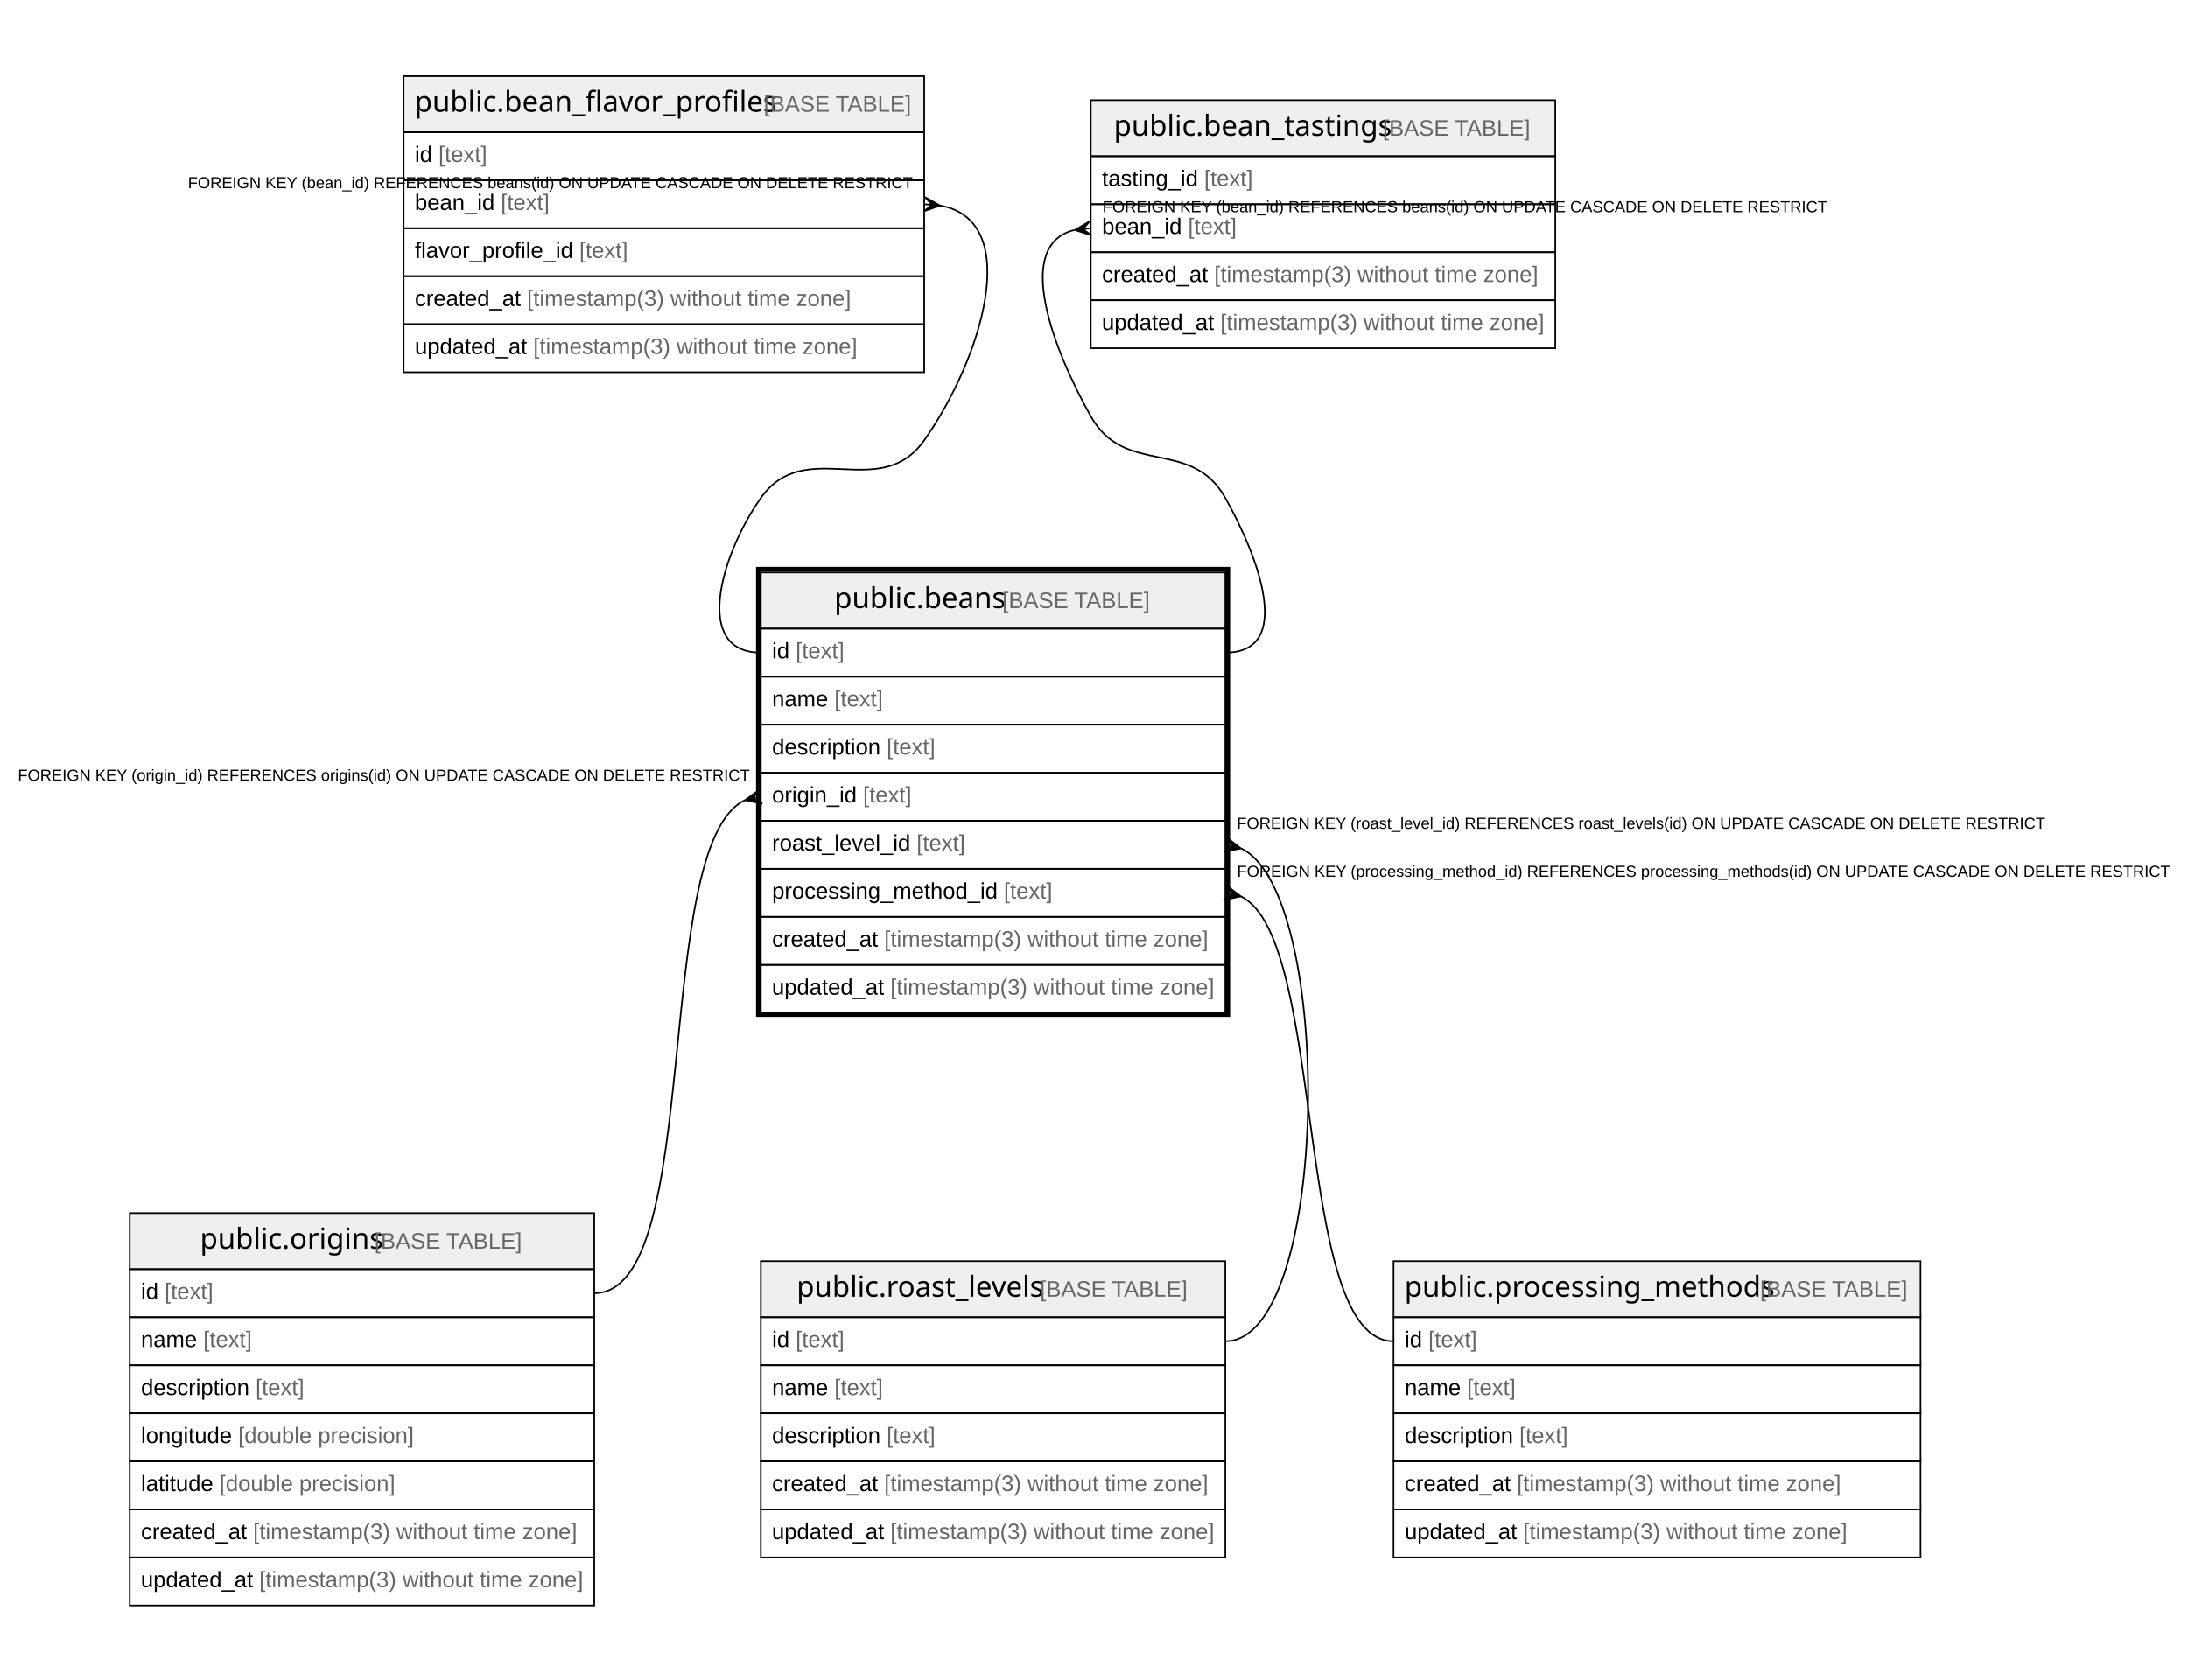
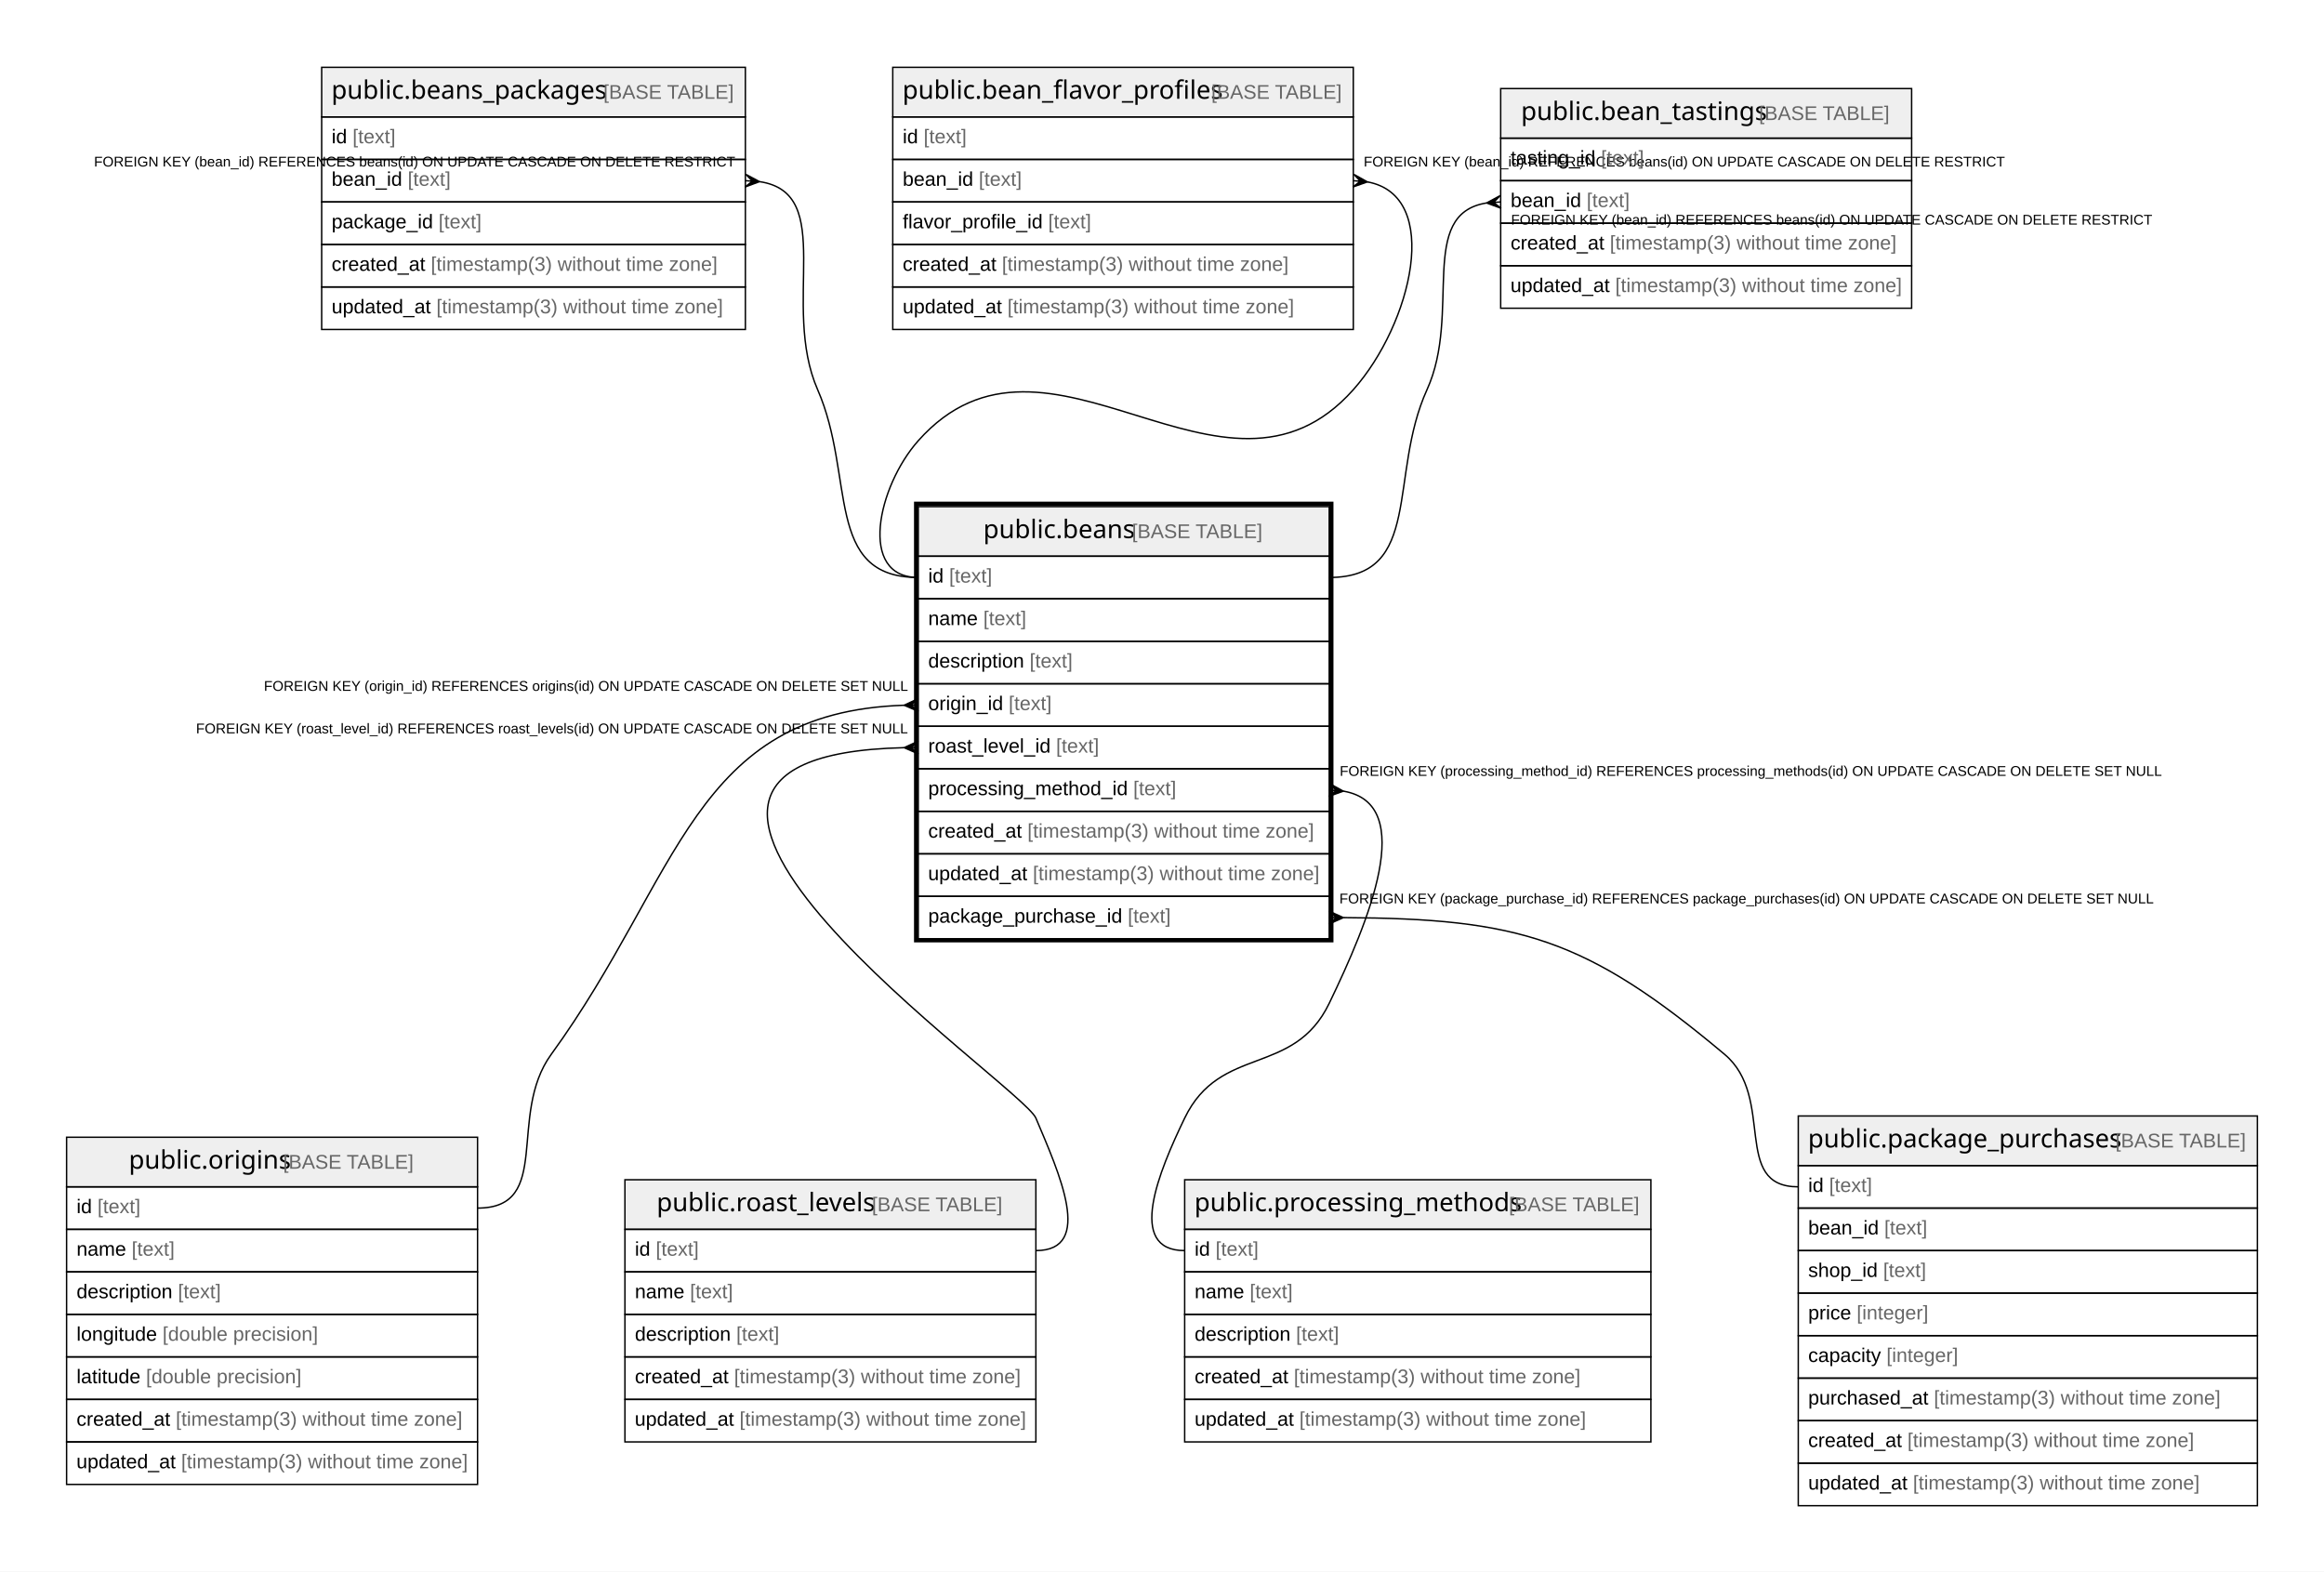
- <svg xmlns="http://www.w3.org/2000/svg" width="1366pt" height="1049pt" viewBox="0.00 0.00 1366.00 1049.00">
-   <g id="graph0" class="graph" transform="scale(1 1) rotate(0) translate(4 1045)">
-     <polygon fill="#ffffff" stroke="transparent" points="-4,4 -4,-1045 1362,-1045 1362,4 -4,4" />
+ <svg xmlns="http://www.w3.org/2000/svg" width="1640pt" height="1109pt" viewBox="0.00 0.00 1640.00 1109.00">
+   <g id="graph0" class="graph" transform="scale(1 1) rotate(0) translate(4 1105)">
+     <polygon fill="#ffffff" stroke="transparent" points="-4,4 -4,-1105 1636,-1105 1636,4 -4,4" />
    <g id="node1" class="node">
-       <polygon fill="#efefef" stroke="transparent" points="471,-652.5 471,-687.5 761,-687.5 761,-652.5 471,-652.5" />
-       <polygon fill="none" stroke="#000000" points="471,-652.5 471,-687.5 761,-687.5 761,-652.5 471,-652.5" />
-       <text text-anchor="start" x="516.856" y="-665.3" font-family="Arial Bold" font-size="18.00" fill="#000000">public.beans</text>
-       <text text-anchor="start" x="617.89" y="-665.3" font-family="Arial" font-size="14.00" fill="#000000"> </text>
-       <text text-anchor="start" x="621.781" y="-665.3" font-family="Arial" font-size="14.00" fill="#666666">[BASE TABLE]</text>
-       <polygon fill="none" stroke="#000000" points="471,-622.5 471,-652.5 761,-652.5 761,-622.5 471,-622.5" />
-       <text text-anchor="start" x="478" y="-633.9" font-family="Arial" font-size="14.00" fill="#000000">id </text>
-       <text text-anchor="start" x="492.78" y="-633.9" font-family="Arial" font-size="14.00" fill="#666666">[text]</text>
-       <polygon fill="none" stroke="#000000" points="471,-592.5 471,-622.5 761,-622.5 761,-592.5 471,-592.5" />
-       <text text-anchor="start" x="478" y="-603.9" font-family="Arial" font-size="14.00" fill="#000000">name </text>
-       <text text-anchor="start" x="516.899" y="-603.9" font-family="Arial" font-size="14.00" fill="#666666">[text]</text>
-       <polygon fill="none" stroke="#000000" points="471,-562.5 471,-592.5 761,-592.5 761,-562.5 471,-562.5" />
-       <text text-anchor="start" x="478" y="-573.9" font-family="Arial" font-size="14.00" fill="#000000">description </text>
-       <text text-anchor="start" x="549.568" y="-573.9" font-family="Arial" font-size="14.00" fill="#666666">[text]</text>
-       <polygon fill="none" stroke="#000000" points="471,-532.5 471,-562.5 761,-562.5 761,-532.5 471,-532.5" />
-       <text text-anchor="start" x="478" y="-543.9" font-family="Arial" font-size="14.00" fill="#000000">origin_id </text>
-       <text text-anchor="start" x="534.784" y="-543.9" font-family="Arial" font-size="14.00" fill="#666666">[text]</text>
-       <polygon fill="none" stroke="#000000" points="471,-502.5 471,-532.5 761,-532.5 761,-502.5 471,-502.5" />
-       <text text-anchor="start" x="478" y="-513.9" font-family="Arial" font-size="14.00" fill="#000000">roast_level_id </text>
-       <text text-anchor="start" x="568.24" y="-513.9" font-family="Arial" font-size="14.00" fill="#666666">[text]</text>
-       <polygon fill="none" stroke="#000000" points="471,-472.5 471,-502.5 761,-502.5 761,-472.5 471,-472.5" />
-       <text text-anchor="start" x="478" y="-483.9" font-family="Arial" font-size="14.00" fill="#000000">processing_method_id </text>
-       <text text-anchor="start" x="622.707" y="-483.9" font-family="Arial" font-size="14.00" fill="#666666">[text]</text>
-       <polygon fill="none" stroke="#000000" points="471,-442.5 471,-472.5 761,-472.5 761,-442.5 471,-442.5" />
-       <text text-anchor="start" x="478" y="-453.9" font-family="Arial" font-size="14.00" fill="#000000">created_at </text>
-       <text text-anchor="start" x="548.028" y="-453.9" font-family="Arial" font-size="14.00" fill="#666666">[timestamp(3) without time zone]</text>
-       <polygon fill="none" stroke="#000000" points="471,-412.5 471,-442.5 761,-442.5 761,-412.5 471,-412.5" />
-       <text text-anchor="start" x="477.912" y="-423.9" font-family="Arial" font-size="14.00" fill="#000000">updated_at </text>
-       <text text-anchor="start" x="551.844" y="-423.9" font-family="Arial" font-size="14.00" fill="#666666">[timestamp(3) without time zone]</text>
-       <polygon fill="none" stroke="#000000" stroke-width="3" points="469.5,-411.5 469.5,-689.5 762.5,-689.5 762.5,-411.5 469.5,-411.5" />
+       <polygon fill="#efefef" stroke="transparent" points="644,-712.5 644,-747.5 934,-747.5 934,-712.5 644,-712.5" />
+       <polygon fill="none" stroke="#000000" points="644,-712.5 644,-747.5 934,-747.5 934,-712.5 644,-712.5" />
+       <text text-anchor="start" x="689.856" y="-725.3" font-family="Arial Bold" font-size="18.00" fill="#000000">public.beans</text>
+       <text text-anchor="start" x="790.89" y="-725.3" font-family="Arial" font-size="14.00" fill="#000000"> </text>
+       <text text-anchor="start" x="794.781" y="-725.3" font-family="Arial" font-size="14.00" fill="#666666">[BASE TABLE]</text>
+       <polygon fill="none" stroke="#000000" points="644,-682.5 644,-712.5 934,-712.5 934,-682.5 644,-682.5" />
+       <text text-anchor="start" x="651" y="-693.9" font-family="Arial" font-size="14.00" fill="#000000">id </text>
+       <text text-anchor="start" x="665.78" y="-693.9" font-family="Arial" font-size="14.00" fill="#666666">[text]</text>
+       <polygon fill="none" stroke="#000000" points="644,-652.5 644,-682.5 934,-682.5 934,-652.5 644,-652.5" />
+       <text text-anchor="start" x="651" y="-663.9" font-family="Arial" font-size="14.00" fill="#000000">name </text>
+       <text text-anchor="start" x="689.899" y="-663.9" font-family="Arial" font-size="14.00" fill="#666666">[text]</text>
+       <polygon fill="none" stroke="#000000" points="644,-622.5 644,-652.5 934,-652.5 934,-622.5 644,-622.5" />
+       <text text-anchor="start" x="651" y="-633.9" font-family="Arial" font-size="14.00" fill="#000000">description </text>
+       <text text-anchor="start" x="722.568" y="-633.9" font-family="Arial" font-size="14.00" fill="#666666">[text]</text>
+       <polygon fill="none" stroke="#000000" points="644,-592.5 644,-622.5 934,-622.5 934,-592.5 644,-592.5" />
+       <text text-anchor="start" x="651" y="-603.9" font-family="Arial" font-size="14.00" fill="#000000">origin_id </text>
+       <text text-anchor="start" x="707.784" y="-603.9" font-family="Arial" font-size="14.00" fill="#666666">[text]</text>
+       <polygon fill="none" stroke="#000000" points="644,-562.5 644,-592.5 934,-592.5 934,-562.5 644,-562.5" />
+       <text text-anchor="start" x="651" y="-573.9" font-family="Arial" font-size="14.00" fill="#000000">roast_level_id </text>
+       <text text-anchor="start" x="741.24" y="-573.9" font-family="Arial" font-size="14.00" fill="#666666">[text]</text>
+       <polygon fill="none" stroke="#000000" points="644,-532.5 644,-562.5 934,-562.5 934,-532.5 644,-532.5" />
+       <text text-anchor="start" x="651" y="-543.9" font-family="Arial" font-size="14.00" fill="#000000">processing_method_id </text>
+       <text text-anchor="start" x="795.707" y="-543.9" font-family="Arial" font-size="14.00" fill="#666666">[text]</text>
+       <polygon fill="none" stroke="#000000" points="644,-502.5 644,-532.5 934,-532.5 934,-502.5 644,-502.5" />
+       <text text-anchor="start" x="651" y="-513.9" font-family="Arial" font-size="14.00" fill="#000000">created_at </text>
+       <text text-anchor="start" x="721.028" y="-513.9" font-family="Arial" font-size="14.00" fill="#666666">[timestamp(3) without time zone]</text>
+       <polygon fill="none" stroke="#000000" points="644,-472.5 644,-502.5 934,-502.5 934,-472.5 644,-472.5" />
+       <text text-anchor="start" x="650.912" y="-483.9" font-family="Arial" font-size="14.00" fill="#000000">updated_at </text>
+       <text text-anchor="start" x="724.844" y="-483.9" font-family="Arial" font-size="14.00" fill="#666666">[timestamp(3) without time zone]</text>
+       <polygon fill="none" stroke="#000000" points="644,-442.5 644,-472.5 934,-472.5 934,-442.5 644,-442.5" />
+       <text text-anchor="start" x="651" y="-453.9" font-family="Arial" font-size="14.00" fill="#000000">package_purchase_id </text>
+       <text text-anchor="start" x="791.832" y="-453.9" font-family="Arial" font-size="14.00" fill="#666666">[text]</text>
+       <polygon fill="none" stroke="#000000" stroke-width="3" points="642.5,-441.5 642.5,-749.5 935.5,-749.5 935.5,-441.5 642.5,-441.5" />
+     </g>
+     <g id="node5" class="node">
+       <polygon fill="#efefef" stroke="transparent" points="43,-267.5 43,-302.5 333,-302.5 333,-267.5 43,-267.5" />
+       <polygon fill="none" stroke="#000000" points="43,-267.5 43,-302.5 333,-302.5 333,-267.5 43,-267.5" />
+       <text text-anchor="start" x="86.869" y="-280.3" font-family="Arial Bold" font-size="18.00" fill="#000000">public.origins</text>
+       <text text-anchor="start" x="191.877" y="-280.3" font-family="Arial" font-size="14.00" fill="#000000"> </text>
+       <text text-anchor="start" x="195.768" y="-280.3" font-family="Arial" font-size="14.00" fill="#666666">[BASE TABLE]</text>
+       <polygon fill="none" stroke="#000000" points="43,-237.5 43,-267.5 333,-267.5 333,-237.5 43,-237.5" />
+       <text text-anchor="start" x="50" y="-248.9" font-family="Arial" font-size="14.00" fill="#000000">id </text>
+       <text text-anchor="start" x="64.78" y="-248.9" font-family="Arial" font-size="14.00" fill="#666666">[text]</text>
+       <polygon fill="none" stroke="#000000" points="43,-207.5 43,-237.5 333,-237.5 333,-207.5 43,-207.5" />
+       <text text-anchor="start" x="50" y="-218.9" font-family="Arial" font-size="14.00" fill="#000000">name </text>
+       <text text-anchor="start" x="88.899" y="-218.9" font-family="Arial" font-size="14.00" fill="#666666">[text]</text>
+       <polygon fill="none" stroke="#000000" points="43,-177.5 43,-207.5 333,-207.5 333,-177.5 43,-177.5" />
+       <text text-anchor="start" x="50" y="-188.9" font-family="Arial" font-size="14.00" fill="#000000">description </text>
+       <text text-anchor="start" x="121.568" y="-188.9" font-family="Arial" font-size="14.00" fill="#666666">[text]</text>
+       <polygon fill="none" stroke="#000000" points="43,-147.5 43,-177.5 333,-177.5 333,-147.5 43,-147.5" />
+       <text text-anchor="start" x="50" y="-158.9" font-family="Arial" font-size="14.00" fill="#000000">longitude </text>
+       <text text-anchor="start" x="110.69" y="-158.9" font-family="Arial" font-size="14.00" fill="#666666">[double precision]</text>
+       <polygon fill="none" stroke="#000000" points="43,-117.5 43,-147.5 333,-147.5 333,-117.5 43,-117.5" />
+       <text text-anchor="start" x="50" y="-128.9" font-family="Arial" font-size="14.00" fill="#000000">latitude </text>
+       <text text-anchor="start" x="99.015" y="-128.9" font-family="Arial" font-size="14.00" fill="#666666">[double precision]</text>
+       <polygon fill="none" stroke="#000000" points="43,-87.5 43,-117.5 333,-117.5 333,-87.5 43,-87.5" />
+       <text text-anchor="start" x="50" y="-98.9" font-family="Arial" font-size="14.00" fill="#000000">created_at </text>
+       <text text-anchor="start" x="120.028" y="-98.9" font-family="Arial" font-size="14.00" fill="#666666">[timestamp(3) without time zone]</text>
+       <polygon fill="none" stroke="#000000" points="43,-57.5 43,-87.5 333,-87.5 333,-57.5 43,-57.5" />
+       <text text-anchor="start" x="49.912" y="-68.9" font-family="Arial" font-size="14.00" fill="#000000">updated_at </text>
+       <text text-anchor="start" x="123.844" y="-68.9" font-family="Arial" font-size="14.00" fill="#666666">[timestamp(3) without time zone]</text>
+     </g>
+     <g id="edge4" class="edge">
+       <path fill="none" stroke="#000000" d="M633.966,-607.338C484.762,-602.427 476.425,-486.782 385,-361 353.56,-317.745 386.474,-252.5 333,-252.5" />
+       <polygon fill="#000000" stroke="#000000" points="634.001,-607.338 643.927,-611.999 639.001,-607.419 644,-607.5 644,-607.5 644,-607.5 639.001,-607.419 644.073,-603.001 634.001,-607.338 634.001,-607.338" />
+       <text text-anchor="start" x="182.221" y="-617.5" font-family="Arial" font-size="10.00" fill="#000000">FOREIGN KEY (origin_id) REFERENCES origins(id) ON UPDATE CASCADE ON DELETE SET NULL</text>
+     </g>
+     <g id="node6" class="node">
+       <polygon fill="#efefef" stroke="transparent" points="437,-237.5 437,-272.5 727,-272.5 727,-237.5 437,-237.5" />
+       <polygon fill="none" stroke="#000000" points="437,-237.5 437,-272.5 727,-272.5 727,-237.5 437,-237.5" />
+       <text text-anchor="start" x="459.362" y="-250.3" font-family="Arial Bold" font-size="18.00" fill="#000000">public.roast_levels</text>
+       <text text-anchor="start" x="607.385" y="-250.3" font-family="Arial" font-size="14.00" fill="#000000"> </text>
+       <text text-anchor="start" x="611.275" y="-250.3" font-family="Arial" font-size="14.00" fill="#666666">[BASE TABLE]</text>
+       <polygon fill="none" stroke="#000000" points="437,-207.5 437,-237.5 727,-237.5 727,-207.5 437,-207.5" />
+       <text text-anchor="start" x="444" y="-218.9" font-family="Arial" font-size="14.00" fill="#000000">id </text>
+       <text text-anchor="start" x="458.78" y="-218.9" font-family="Arial" font-size="14.00" fill="#666666">[text]</text>
+       <polygon fill="none" stroke="#000000" points="437,-177.5 437,-207.5 727,-207.5 727,-177.5 437,-177.5" />
+       <text text-anchor="start" x="444" y="-188.9" font-family="Arial" font-size="14.00" fill="#000000">name </text>
+       <text text-anchor="start" x="482.899" y="-188.9" font-family="Arial" font-size="14.00" fill="#666666">[text]</text>
+       <polygon fill="none" stroke="#000000" points="437,-147.5 437,-177.5 727,-177.5 727,-147.5 437,-147.5" />
+       <text text-anchor="start" x="444" y="-158.9" font-family="Arial" font-size="14.00" fill="#000000">description </text>
+       <text text-anchor="start" x="515.568" y="-158.9" font-family="Arial" font-size="14.00" fill="#666666">[text]</text>
+       <polygon fill="none" stroke="#000000" points="437,-117.5 437,-147.5 727,-147.5 727,-117.5 437,-117.5" />
+       <text text-anchor="start" x="444" y="-128.9" font-family="Arial" font-size="14.00" fill="#000000">created_at </text>
+       <text text-anchor="start" x="514.028" y="-128.9" font-family="Arial" font-size="14.00" fill="#666666">[timestamp(3) without time zone]</text>
+       <polygon fill="none" stroke="#000000" points="437,-87.5 437,-117.5 727,-117.5 727,-87.5 437,-87.5" />
+       <text text-anchor="start" x="443.912" y="-98.9" font-family="Arial" font-size="14.00" fill="#000000">updated_at </text>
+       <text text-anchor="start" x="517.844" y="-98.9" font-family="Arial" font-size="14.00" fill="#666666">[timestamp(3) without time zone]</text>
+     </g>
+     <g id="edge5" class="edge">
+       <path fill="none" stroke="#000000" d="M633.746,-577.386C375.683,-571.497 717.132,-339.419 727,-316 743.136,-277.705 768.556,-222.5 727,-222.5" />
+       <polygon fill="#000000" stroke="#000000" points="634.001,-577.389 643.95,-582 639,-577.444 644,-577.5 644,-577.5 644,-577.5 639,-577.444 644.05,-573 634.001,-577.389 634.001,-577.389" />
+       <text text-anchor="start" x="134.324" y="-587.5" font-family="Arial" font-size="10.00" fill="#000000">FOREIGN KEY (roast_level_id) REFERENCES roast_levels(id) ON UPDATE CASCADE ON DELETE SET NULL</text>
+     </g>
+     <g id="node7" class="node">
+       <polygon fill="#efefef" stroke="transparent" points="832,-237.5 832,-272.5 1161,-272.5 1161,-237.5 832,-237.5" />
+       <polygon fill="none" stroke="#000000" points="832,-237.5 832,-272.5 1161,-272.5 1161,-237.5 832,-237.5" />
+       <text text-anchor="start" x="838.847" y="-250.3" font-family="Arial Bold" font-size="18.00" fill="#000000">public.processing_methods</text>
+       <text text-anchor="start" x="1056.899" y="-250.3" font-family="Arial" font-size="14.00" fill="#000000"> </text>
+       <text text-anchor="start" x="1060.79" y="-250.3" font-family="Arial" font-size="14.00" fill="#666666">[BASE TABLE]</text>
+       <polygon fill="none" stroke="#000000" points="832,-207.5 832,-237.5 1161,-237.5 1161,-207.5 832,-207.5" />
+       <text text-anchor="start" x="839" y="-218.9" font-family="Arial" font-size="14.00" fill="#000000">id </text>
+       <text text-anchor="start" x="853.78" y="-218.9" font-family="Arial" font-size="14.00" fill="#666666">[text]</text>
+       <polygon fill="none" stroke="#000000" points="832,-177.5 832,-207.5 1161,-207.5 1161,-177.5 832,-177.5" />
+       <text text-anchor="start" x="839" y="-188.9" font-family="Arial" font-size="14.00" fill="#000000">name </text>
+       <text text-anchor="start" x="877.899" y="-188.9" font-family="Arial" font-size="14.00" fill="#666666">[text]</text>
+       <polygon fill="none" stroke="#000000" points="832,-147.5 832,-177.5 1161,-177.5 1161,-147.5 832,-147.5" />
+       <text text-anchor="start" x="839" y="-158.9" font-family="Arial" font-size="14.00" fill="#000000">description </text>
+       <text text-anchor="start" x="910.568" y="-158.9" font-family="Arial" font-size="14.00" fill="#666666">[text]</text>
+       <polygon fill="none" stroke="#000000" points="832,-117.5 832,-147.5 1161,-147.5 1161,-117.5 832,-117.5" />
+       <text text-anchor="start" x="839" y="-128.9" font-family="Arial" font-size="14.00" fill="#000000">created_at </text>
+       <text text-anchor="start" x="909.028" y="-128.9" font-family="Arial" font-size="14.00" fill="#666666">[timestamp(3) without time zone]</text>
+       <polygon fill="none" stroke="#000000" points="832,-87.5 832,-117.5 1161,-117.5 1161,-87.5 832,-87.5" />
+       <text text-anchor="start" x="839" y="-98.9" font-family="Arial" font-size="14.00" fill="#000000">updated_at </text>
+       <text text-anchor="start" x="912.933" y="-98.9" font-family="Arial" font-size="14.00" fill="#666666">[timestamp(3) without time zone]</text>
+     </g>
+     <g id="edge6" class="edge">
+       <path fill="none" stroke="#000000" d="M944.053,-546.71C996.78,-537.717 961.493,-453.941 934,-397 908.829,-344.87 857.171,-368.13 832,-316 813.931,-278.578 790.444,-222.5 832,-222.5" />
+       <polygon fill="#000000" stroke="#000000" points="943.969,-546.716 933.647,-543.014 938.985,-547.108 934,-547.5 934,-547.5 934,-547.5 938.985,-547.108 934.353,-551.986 943.969,-546.716 943.969,-546.716" />
+       <text text-anchor="start" x="941.419" y="-557.5" font-family="Arial" font-size="10.00" fill="#000000">FOREIGN KEY (processing_method_id) REFERENCES processing_methods(id) ON UPDATE CASCADE ON DELETE SET NULL</text>
+     </g>
+     <g id="node8" class="node">
+       <polygon fill="#efefef" stroke="transparent" points="1265,-282.5 1265,-317.5 1589,-317.5 1589,-282.5 1265,-282.5" />
+       <polygon fill="none" stroke="#000000" points="1265,-282.5 1265,-317.5 1589,-317.5 1589,-282.5 1265,-282.5" />
+       <text text-anchor="start" x="1271.838" y="-295.3" font-family="Arial Bold" font-size="18.00" fill="#000000">public.package_purchases</text>
+       <text text-anchor="start" x="1484.908" y="-295.3" font-family="Arial" font-size="14.00" fill="#000000"> </text>
+       <text text-anchor="start" x="1488.799" y="-295.3" font-family="Arial" font-size="14.00" fill="#666666">[BASE TABLE]</text>
+       <polygon fill="none" stroke="#000000" points="1265,-252.5 1265,-282.5 1589,-282.5 1589,-252.5 1265,-252.5" />
+       <text text-anchor="start" x="1272" y="-263.9" font-family="Arial" font-size="14.00" fill="#000000">id </text>
+       <text text-anchor="start" x="1286.78" y="-263.9" font-family="Arial" font-size="14.00" fill="#666666">[text]</text>
+       <polygon fill="none" stroke="#000000" points="1265,-222.5 1265,-252.5 1589,-252.5 1589,-222.5 1265,-222.5" />
+       <text text-anchor="start" x="1272" y="-233.9" font-family="Arial" font-size="14.00" fill="#000000">bean_id </text>
+       <text text-anchor="start" x="1325.693" y="-233.9" font-family="Arial" font-size="14.00" fill="#666666">[text]</text>
+       <polygon fill="none" stroke="#000000" points="1265,-192.5 1265,-222.5 1589,-222.5 1589,-192.5 1265,-192.5" />
+       <text text-anchor="start" x="1272" y="-203.9" font-family="Arial" font-size="14.00" fill="#000000">shop_id </text>
+       <text text-anchor="start" x="1324.91" y="-203.9" font-family="Arial" font-size="14.00" fill="#666666">[text]</text>
+       <polygon fill="none" stroke="#000000" points="1265,-162.5 1265,-192.5 1589,-192.5 1589,-162.5 1265,-162.5" />
+       <text text-anchor="start" x="1272" y="-173.9" font-family="Arial" font-size="14.00" fill="#000000">price </text>
+       <text text-anchor="start" x="1306.223" y="-173.9" font-family="Arial" font-size="14.00" fill="#666666">[integer]</text>
+       <polygon fill="none" stroke="#000000" points="1265,-132.5 1265,-162.5 1589,-162.5 1589,-132.5 1265,-132.5" />
+       <text text-anchor="start" x="1272" y="-143.9" font-family="Arial" font-size="14.00" fill="#000000">capacity </text>
+       <text text-anchor="start" x="1327.236" y="-143.9" font-family="Arial" font-size="14.00" fill="#666666">[integer]</text>
+       <polygon fill="none" stroke="#000000" points="1265,-102.5 1265,-132.5 1589,-132.5 1589,-102.5 1265,-102.5" />
+       <text text-anchor="start" x="1272" y="-113.9" font-family="Arial" font-size="14.00" fill="#000000">purchased_at </text>
+       <text text-anchor="start" x="1360.703" y="-113.9" font-family="Arial" font-size="14.00" fill="#666666">[timestamp(3) without time zone]</text>
+       <polygon fill="none" stroke="#000000" points="1265,-72.5 1265,-102.5 1589,-102.5 1589,-72.5 1265,-72.5" />
+       <text text-anchor="start" x="1272" y="-83.9" font-family="Arial" font-size="14.00" fill="#000000">created_at </text>
+       <text text-anchor="start" x="1342.028" y="-83.9" font-family="Arial" font-size="14.00" fill="#666666">[timestamp(3) without time zone]</text>
+       <polygon fill="none" stroke="#000000" points="1265,-42.5 1265,-72.5 1589,-72.5 1589,-42.5 1265,-42.5" />
+       <text text-anchor="start" x="1272" y="-53.9" font-family="Arial" font-size="14.00" fill="#000000">updated_at </text>
+       <text text-anchor="start" x="1345.933" y="-53.9" font-family="Arial" font-size="14.00" fill="#666666">[timestamp(3) without time zone]</text>
+     </g>
+     <g id="edge7" class="edge">
+       <path fill="none" stroke="#000000" d="M944.206,-457.474C1067.738,-456.808 1115.138,-443.114 1213,-361 1249.426,-330.436 1217.45,-267.5 1265,-267.5" />
+       <polygon fill="#000000" stroke="#000000" points="944,-457.474 933.988,-453 939,-457.487 934,-457.5 934,-457.5 934,-457.5 939,-457.487 934.012,-462 944,-457.474 944,-457.474" />
+       <text text-anchor="start" x="941.187" y="-467.5" font-family="Arial" font-size="10.00" fill="#000000">FOREIGN KEY (package_purchase_id) REFERENCES package_purchases(id) ON UPDATE CASCADE ON DELETE SET NULL</text>
+     </g>
+     <g id="node2" class="node">
+       <polygon fill="#efefef" stroke="transparent" points="223,-1022.5 223,-1057.5 522,-1057.5 522,-1022.5 223,-1022.5" />
+       <polygon fill="none" stroke="#000000" points="223,-1022.5 223,-1057.5 522,-1057.5 522,-1022.5 223,-1022.5" />
+       <text text-anchor="start" x="229.838" y="-1035.3" font-family="Arial Bold" font-size="18.00" fill="#000000">public.beans_packages</text>
+       <text text-anchor="start" x="417.909" y="-1035.3" font-family="Arial" font-size="14.00" fill="#000000"> </text>
+       <text text-anchor="start" x="421.799" y="-1035.3" font-family="Arial" font-size="14.00" fill="#666666">[BASE TABLE]</text>
+       <polygon fill="none" stroke="#000000" points="223,-992.5 223,-1022.5 522,-1022.5 522,-992.5 223,-992.5" />
+       <text text-anchor="start" x="230" y="-1003.9" font-family="Arial" font-size="14.00" fill="#000000">id </text>
+       <text text-anchor="start" x="244.78" y="-1003.9" font-family="Arial" font-size="14.00" fill="#666666">[text]</text>
+       <polygon fill="none" stroke="#000000" points="223,-962.5 223,-992.5 522,-992.5 522,-962.5 223,-962.5" />
+       <text text-anchor="start" x="230" y="-973.9" font-family="Arial" font-size="14.00" fill="#000000">bean_id </text>
+       <text text-anchor="start" x="283.693" y="-973.9" font-family="Arial" font-size="14.00" fill="#666666">[text]</text>
+       <polygon fill="none" stroke="#000000" points="223,-932.5 223,-962.5 522,-962.5 522,-932.5 223,-932.5" />
+       <text text-anchor="start" x="230" y="-943.9" font-family="Arial" font-size="14.00" fill="#000000">package_id </text>
+       <text text-anchor="start" x="305.475" y="-943.9" font-family="Arial" font-size="14.00" fill="#666666">[text]</text>
+       <polygon fill="none" stroke="#000000" points="223,-902.5 223,-932.5 522,-932.5 522,-902.5 223,-902.5" />
+       <text text-anchor="start" x="230" y="-913.9" font-family="Arial" font-size="14.00" fill="#000000">created_at </text>
+       <text text-anchor="start" x="300.028" y="-913.9" font-family="Arial" font-size="14.00" fill="#666666">[timestamp(3) without time zone]</text>
+       <polygon fill="none" stroke="#000000" points="223,-872.5 223,-902.5 522,-902.5 522,-872.5 223,-872.5" />
+       <text text-anchor="start" x="230" y="-883.9" font-family="Arial" font-size="14.00" fill="#000000">updated_at </text>
+       <text text-anchor="start" x="303.933" y="-883.9" font-family="Arial" font-size="14.00" fill="#666666">[timestamp(3) without time zone]</text>
+     </g>
+     <g id="edge1" class="edge">
+       <path fill="none" stroke="#000000" d="M532.038,-976.815C586.7,-968.702 546.664,-890.197 573,-830 599.779,-768.791 577.189,-697.5 644,-697.5" />
+       <polygon fill="#000000" stroke="#000000" points="531.977,-976.819 521.693,-973.01 526.988,-977.159 522,-977.5 522,-977.5 522,-977.5 526.988,-977.159 522.307,-981.99 531.977,-976.819 531.977,-976.819" />
+       <text text-anchor="start" x="62.324" y="-987.5" font-family="Arial" font-size="10.00" fill="#000000">FOREIGN KEY (bean_id) REFERENCES beans(id) ON UPDATE CASCADE ON DELETE RESTRICT</text>
+     </g>
+     <g id="node3" class="node">
+       <polygon fill="#efefef" stroke="transparent" points="626,-1022.5 626,-1057.5 951,-1057.5 951,-1022.5 626,-1022.5" />
+       <polygon fill="none" stroke="#000000" points="626,-1022.5 626,-1057.5 951,-1057.5 951,-1022.5 626,-1022.5" />
+       <text text-anchor="start" x="632.849" y="-1035.3" font-family="Arial Bold" font-size="18.00" fill="#000000">public.bean_flavor_profiles</text>
+       <text text-anchor="start" x="846.898" y="-1035.3" font-family="Arial" font-size="14.00" fill="#000000"> </text>
+       <text text-anchor="start" x="850.788" y="-1035.3" font-family="Arial" font-size="14.00" fill="#666666">[BASE TABLE]</text>
+       <polygon fill="none" stroke="#000000" points="626,-992.5 626,-1022.5 951,-1022.5 951,-992.5 626,-992.5" />
+       <text text-anchor="start" x="633" y="-1003.9" font-family="Arial" font-size="14.00" fill="#000000">id </text>
+       <text text-anchor="start" x="647.78" y="-1003.9" font-family="Arial" font-size="14.00" fill="#666666">[text]</text>
+       <polygon fill="none" stroke="#000000" points="626,-962.5 626,-992.5 951,-992.5 951,-962.5 626,-962.5" />
+       <text text-anchor="start" x="633" y="-973.9" font-family="Arial" font-size="14.00" fill="#000000">bean_id </text>
+       <text text-anchor="start" x="686.693" y="-973.9" font-family="Arial" font-size="14.00" fill="#666666">[text]</text>
+       <polygon fill="none" stroke="#000000" points="626,-932.5 626,-962.5 951,-962.5 951,-932.5 626,-932.5" />
+       <text text-anchor="start" x="633" y="-943.9" font-family="Arial" font-size="14.00" fill="#000000">flavor_profile_id </text>
+       <text text-anchor="start" x="735.68" y="-943.9" font-family="Arial" font-size="14.00" fill="#666666">[text]</text>
+       <polygon fill="none" stroke="#000000" points="626,-902.5 626,-932.5 951,-932.5 951,-902.5 626,-902.5" />
+       <text text-anchor="start" x="633" y="-913.9" font-family="Arial" font-size="14.00" fill="#000000">created_at </text>
+       <text text-anchor="start" x="703.028" y="-913.9" font-family="Arial" font-size="14.00" fill="#666666">[timestamp(3) without time zone]</text>
+       <polygon fill="none" stroke="#000000" points="626,-872.5 626,-902.5 951,-902.5 951,-872.5 626,-872.5" />
+       <text text-anchor="start" x="633" y="-883.9" font-family="Arial" font-size="14.00" fill="#000000">updated_at </text>
+       <text text-anchor="start" x="706.933" y="-883.9" font-family="Arial" font-size="14.00" fill="#666666">[timestamp(3) without time zone]</text>
+     </g>
+     <g id="edge2" class="edge">
+       <path fill="none" stroke="#000000" d="M960.981,-976.64C1014.087,-966.872 992.189,-876.301 951,-830 859.69,-727.357 735.31,-896.643 644,-794 615.494,-761.956 601.111,-697.5 644,-697.5" />
+       <polygon fill="#000000" stroke="#000000" points="960.963,-976.642 950.614,-973.017 955.982,-977.071 951,-977.5 951,-977.5 951,-977.5 955.982,-977.071 951.386,-981.983 960.963,-976.642 960.963,-976.642" />
+       <text text-anchor="start" x="958.324" y="-987.5" font-family="Arial" font-size="10.00" fill="#000000">FOREIGN KEY (bean_id) REFERENCES beans(id) ON UPDATE CASCADE ON DELETE RESTRICT</text>
    </g>
    <g id="node4" class="node">
-       <polygon fill="#efefef" stroke="transparent" points="77,-252.5 77,-287.5 367,-287.5 367,-252.5 77,-252.5" />
-       <polygon fill="none" stroke="#000000" points="77,-252.5 77,-287.5 367,-287.5 367,-252.5 77,-252.5" />
-       <text text-anchor="start" x="120.869" y="-265.3" font-family="Arial Bold" font-size="18.00" fill="#000000">public.origins</text>
-       <text text-anchor="start" x="225.877" y="-265.3" font-family="Arial" font-size="14.00" fill="#000000"> </text>
-       <text text-anchor="start" x="229.768" y="-265.3" font-family="Arial" font-size="14.00" fill="#666666">[BASE TABLE]</text>
-       <polygon fill="none" stroke="#000000" points="77,-222.5 77,-252.5 367,-252.5 367,-222.5 77,-222.5" />
-       <text text-anchor="start" x="84" y="-233.9" font-family="Arial" font-size="14.00" fill="#000000">id </text>
-       <text text-anchor="start" x="98.78" y="-233.9" font-family="Arial" font-size="14.00" fill="#666666">[text]</text>
-       <polygon fill="none" stroke="#000000" points="77,-192.5 77,-222.5 367,-222.5 367,-192.5 77,-192.5" />
-       <text text-anchor="start" x="84" y="-203.9" font-family="Arial" font-size="14.00" fill="#000000">name </text>
-       <text text-anchor="start" x="122.899" y="-203.9" font-family="Arial" font-size="14.00" fill="#666666">[text]</text>
-       <polygon fill="none" stroke="#000000" points="77,-162.5 77,-192.5 367,-192.5 367,-162.5 77,-162.5" />
-       <text text-anchor="start" x="84" y="-173.9" font-family="Arial" font-size="14.00" fill="#000000">description </text>
-       <text text-anchor="start" x="155.568" y="-173.9" font-family="Arial" font-size="14.00" fill="#666666">[text]</text>
-       <polygon fill="none" stroke="#000000" points="77,-132.5 77,-162.5 367,-162.5 367,-132.5 77,-132.5" />
-       <text text-anchor="start" x="84" y="-143.9" font-family="Arial" font-size="14.00" fill="#000000">longitude </text>
-       <text text-anchor="start" x="144.69" y="-143.9" font-family="Arial" font-size="14.00" fill="#666666">[double precision]</text>
-       <polygon fill="none" stroke="#000000" points="77,-102.5 77,-132.5 367,-132.5 367,-102.5 77,-102.5" />
-       <text text-anchor="start" x="84" y="-113.9" font-family="Arial" font-size="14.00" fill="#000000">latitude </text>
-       <text text-anchor="start" x="133.015" y="-113.9" font-family="Arial" font-size="14.00" fill="#666666">[double precision]</text>
-       <polygon fill="none" stroke="#000000" points="77,-72.5 77,-102.5 367,-102.5 367,-72.5 77,-72.5" />
-       <text text-anchor="start" x="84" y="-83.9" font-family="Arial" font-size="14.00" fill="#000000">created_at </text>
-       <text text-anchor="start" x="154.028" y="-83.9" font-family="Arial" font-size="14.00" fill="#666666">[timestamp(3) without time zone]</text>
-       <polygon fill="none" stroke="#000000" points="77,-42.5 77,-72.5 367,-72.5 367,-42.5 77,-42.5" />
-       <text text-anchor="start" x="83.912" y="-53.9" font-family="Arial" font-size="14.00" fill="#000000">updated_at </text>
-       <text text-anchor="start" x="157.844" y="-53.9" font-family="Arial" font-size="14.00" fill="#666666">[timestamp(3) without time zone]</text>
+       <polygon fill="#efefef" stroke="transparent" points="1055,-1007.5 1055,-1042.5 1345,-1042.5 1345,-1007.5 1055,-1007.5" />
+       <polygon fill="none" stroke="#000000" points="1055,-1007.5 1055,-1042.5 1345,-1042.5 1345,-1007.5 1055,-1007.5" />
+       <text text-anchor="start" x="1069.344" y="-1020.3" font-family="Arial Bold" font-size="18.00" fill="#000000">public.bean_tastings</text>
+       <text text-anchor="start" x="1233.402" y="-1020.3" font-family="Arial" font-size="14.00" fill="#000000"> </text>
+       <text text-anchor="start" x="1237.292" y="-1020.3" font-family="Arial" font-size="14.00" fill="#666666">[BASE TABLE]</text>
+       <polygon fill="none" stroke="#000000" points="1055,-977.5 1055,-1007.5 1345,-1007.5 1345,-977.5 1055,-977.5" />
+       <text text-anchor="start" x="1062" y="-988.9" font-family="Arial" font-size="14.00" fill="#000000">tasting_id </text>
+       <text text-anchor="start" x="1125.798" y="-988.9" font-family="Arial" font-size="14.00" fill="#666666">[text]</text>
+       <polygon fill="none" stroke="#000000" points="1055,-947.5 1055,-977.5 1345,-977.5 1345,-947.5 1055,-947.5" />
+       <text text-anchor="start" x="1062" y="-958.9" font-family="Arial" font-size="14.00" fill="#000000">bean_id </text>
+       <text text-anchor="start" x="1115.693" y="-958.9" font-family="Arial" font-size="14.00" fill="#666666">[text]</text>
+       <polygon fill="none" stroke="#000000" points="1055,-917.5 1055,-947.5 1345,-947.5 1345,-917.5 1055,-917.5" />
+       <text text-anchor="start" x="1062" y="-928.9" font-family="Arial" font-size="14.00" fill="#000000">created_at </text>
+       <text text-anchor="start" x="1132.028" y="-928.9" font-family="Arial" font-size="14.00" fill="#666666">[timestamp(3) without time zone]</text>
+       <polygon fill="none" stroke="#000000" points="1055,-887.5 1055,-917.5 1345,-917.5 1345,-887.5 1055,-887.5" />
+       <text text-anchor="start" x="1061.912" y="-898.9" font-family="Arial" font-size="14.00" fill="#000000">updated_at </text>
+       <text text-anchor="start" x="1135.844" y="-898.9" font-family="Arial" font-size="14.00" fill="#666666">[timestamp(3) without time zone]</text>
    </g>
    <g id="edge3" class="edge">
-       <path fill="none" stroke="#000000" d="M461.145,-545.355C402.102,-517.966 436.114,-237.5 367,-237.5" />
-       <polygon fill="#000000" stroke="#000000" points="461.229,-545.373 470.043,-551.897 466.114,-546.437 471,-547.5 471,-547.5 471,-547.5 466.114,-546.437 471.957,-543.103 461.229,-545.373 461.229,-545.373" />
-       <text text-anchor="start" x="7.116" y="-557.5" font-family="Arial" font-size="10.00" fill="#000000">FOREIGN KEY (origin_id) REFERENCES origins(id) ON UPDATE CASCADE ON DELETE RESTRICT</text>
-     </g>
-     <g id="node5" class="node">
-       <polygon fill="#efefef" stroke="transparent" points="471,-222.5 471,-257.5 761,-257.5 761,-222.5 471,-222.5" />
-       <polygon fill="none" stroke="#000000" points="471,-222.5 471,-257.5 761,-257.5 761,-222.5 471,-222.5" />
-       <text text-anchor="start" x="493.362" y="-235.3" font-family="Arial Bold" font-size="18.00" fill="#000000">public.roast_levels</text>
-       <text text-anchor="start" x="641.385" y="-235.3" font-family="Arial" font-size="14.00" fill="#000000"> </text>
-       <text text-anchor="start" x="645.275" y="-235.3" font-family="Arial" font-size="14.00" fill="#666666">[BASE TABLE]</text>
-       <polygon fill="none" stroke="#000000" points="471,-192.5 471,-222.5 761,-222.5 761,-192.5 471,-192.5" />
-       <text text-anchor="start" x="478" y="-203.9" font-family="Arial" font-size="14.00" fill="#000000">id </text>
-       <text text-anchor="start" x="492.78" y="-203.9" font-family="Arial" font-size="14.00" fill="#666666">[text]</text>
-       <polygon fill="none" stroke="#000000" points="471,-162.5 471,-192.5 761,-192.5 761,-162.5 471,-162.5" />
-       <text text-anchor="start" x="478" y="-173.9" font-family="Arial" font-size="14.00" fill="#000000">name </text>
-       <text text-anchor="start" x="516.899" y="-173.9" font-family="Arial" font-size="14.00" fill="#666666">[text]</text>
-       <polygon fill="none" stroke="#000000" points="471,-132.5 471,-162.5 761,-162.5 761,-132.5 471,-132.5" />
-       <text text-anchor="start" x="478" y="-143.9" font-family="Arial" font-size="14.00" fill="#000000">description </text>
-       <text text-anchor="start" x="549.568" y="-143.9" font-family="Arial" font-size="14.00" fill="#666666">[text]</text>
-       <polygon fill="none" stroke="#000000" points="471,-102.5 471,-132.5 761,-132.5 761,-102.5 471,-102.5" />
-       <text text-anchor="start" x="478" y="-113.9" font-family="Arial" font-size="14.00" fill="#000000">created_at </text>
-       <text text-anchor="start" x="548.028" y="-113.9" font-family="Arial" font-size="14.00" fill="#666666">[timestamp(3) without time zone]</text>
-       <polygon fill="none" stroke="#000000" points="471,-72.5 471,-102.5 761,-102.5 761,-72.5 471,-72.5" />
-       <text text-anchor="start" x="477.912" y="-83.9" font-family="Arial" font-size="14.00" fill="#000000">updated_at </text>
-       <text text-anchor="start" x="551.844" y="-83.9" font-family="Arial" font-size="14.00" fill="#666666">[timestamp(3) without time zone]</text>
-     </g>
-     <g id="edge4" class="edge">
-       <path fill="none" stroke="#000000" d="M770.962,-515.183C829.711,-486.815 826.391,-207.5 761,-207.5" />
-       <polygon fill="#000000" stroke="#000000" points="770.74,-515.235 759.981,-513.117 765.87,-516.367 761,-517.5 761,-517.5 761,-517.5 765.87,-516.367 762.019,-521.883 770.74,-515.235 770.74,-515.235" />
-       <text text-anchor="start" x="768.219" y="-527.5" font-family="Arial" font-size="10.00" fill="#000000">FOREIGN KEY (roast_level_id) REFERENCES roast_levels(id) ON UPDATE CASCADE ON DELETE RESTRICT</text>
-     </g>
-     <g id="node6" class="node">
-       <polygon fill="#efefef" stroke="transparent" points="866,-222.5 866,-257.5 1195,-257.5 1195,-222.5 866,-222.5" />
-       <polygon fill="none" stroke="#000000" points="866,-222.5 866,-257.5 1195,-257.5 1195,-222.5 866,-222.5" />
-       <text text-anchor="start" x="872.847" y="-235.3" font-family="Arial Bold" font-size="18.00" fill="#000000">public.processing_methods</text>
-       <text text-anchor="start" x="1090.899" y="-235.3" font-family="Arial" font-size="14.00" fill="#000000"> </text>
-       <text text-anchor="start" x="1094.79" y="-235.3" font-family="Arial" font-size="14.00" fill="#666666">[BASE TABLE]</text>
-       <polygon fill="none" stroke="#000000" points="866,-192.5 866,-222.5 1195,-222.5 1195,-192.5 866,-192.5" />
-       <text text-anchor="start" x="873" y="-203.9" font-family="Arial" font-size="14.00" fill="#000000">id </text>
-       <text text-anchor="start" x="887.78" y="-203.9" font-family="Arial" font-size="14.00" fill="#666666">[text]</text>
-       <polygon fill="none" stroke="#000000" points="866,-162.5 866,-192.5 1195,-192.5 1195,-162.5 866,-162.5" />
-       <text text-anchor="start" x="873" y="-173.9" font-family="Arial" font-size="14.00" fill="#000000">name </text>
-       <text text-anchor="start" x="911.899" y="-173.9" font-family="Arial" font-size="14.00" fill="#666666">[text]</text>
-       <polygon fill="none" stroke="#000000" points="866,-132.5 866,-162.5 1195,-162.5 1195,-132.5 866,-132.5" />
-       <text text-anchor="start" x="873" y="-143.9" font-family="Arial" font-size="14.00" fill="#000000">description </text>
-       <text text-anchor="start" x="944.568" y="-143.9" font-family="Arial" font-size="14.00" fill="#666666">[text]</text>
-       <polygon fill="none" stroke="#000000" points="866,-102.5 866,-132.5 1195,-132.5 1195,-102.5 866,-102.5" />
-       <text text-anchor="start" x="873" y="-113.9" font-family="Arial" font-size="14.00" fill="#000000">created_at </text>
-       <text text-anchor="start" x="943.028" y="-113.9" font-family="Arial" font-size="14.00" fill="#666666">[timestamp(3) without time zone]</text>
-       <polygon fill="none" stroke="#000000" points="866,-72.5 866,-102.5 1195,-102.5 1195,-72.5 866,-72.5" />
-       <text text-anchor="start" x="873" y="-83.9" font-family="Arial" font-size="14.00" fill="#000000">updated_at </text>
-       <text text-anchor="start" x="946.933" y="-83.9" font-family="Arial" font-size="14.00" fill="#666666">[timestamp(3) without time zone]</text>
-     </g>
-     <g id="edge5" class="edge">
-       <path fill="none" stroke="#000000" d="M770.754,-485.246C824.773,-458.747 803.051,-207.5 866,-207.5" />
-       <polygon fill="#000000" stroke="#000000" points="770.743,-485.248 759.987,-483.115 765.872,-486.374 761,-487.5 761,-487.5 761,-487.5 765.872,-486.374 762.013,-491.885 770.743,-485.248 770.743,-485.248" />
-       <text text-anchor="start" x="768.314" y="-497.5" font-family="Arial" font-size="10.00" fill="#000000">FOREIGN KEY (processing_method_id) REFERENCES processing_methods(id) ON UPDATE CASCADE ON DELETE RESTRICT</text>
-     </g>
-     <g id="node2" class="node">
-       <polygon fill="#efefef" stroke="transparent" points="248,-962.5 248,-997.5 573,-997.5 573,-962.5 248,-962.5" />
-       <polygon fill="none" stroke="#000000" points="248,-962.5 248,-997.5 573,-997.5 573,-962.5 248,-962.5" />
-       <text text-anchor="start" x="254.849" y="-975.3" font-family="Arial Bold" font-size="18.00" fill="#000000">public.bean_flavor_profiles</text>
-       <text text-anchor="start" x="468.897" y="-975.3" font-family="Arial" font-size="14.00" fill="#000000"> </text>
-       <text text-anchor="start" x="472.788" y="-975.3" font-family="Arial" font-size="14.00" fill="#666666">[BASE TABLE]</text>
-       <polygon fill="none" stroke="#000000" points="248,-932.5 248,-962.5 573,-962.5 573,-932.5 248,-932.5" />
-       <text text-anchor="start" x="255" y="-943.9" font-family="Arial" font-size="14.00" fill="#000000">id </text>
-       <text text-anchor="start" x="269.78" y="-943.9" font-family="Arial" font-size="14.00" fill="#666666">[text]</text>
-       <polygon fill="none" stroke="#000000" points="248,-902.5 248,-932.5 573,-932.5 573,-902.5 248,-902.5" />
-       <text text-anchor="start" x="255" y="-913.9" font-family="Arial" font-size="14.00" fill="#000000">bean_id </text>
-       <text text-anchor="start" x="308.693" y="-913.9" font-family="Arial" font-size="14.00" fill="#666666">[text]</text>
-       <polygon fill="none" stroke="#000000" points="248,-872.5 248,-902.5 573,-902.5 573,-872.5 248,-872.5" />
-       <text text-anchor="start" x="255" y="-883.9" font-family="Arial" font-size="14.00" fill="#000000">flavor_profile_id </text>
-       <text text-anchor="start" x="357.68" y="-883.9" font-family="Arial" font-size="14.00" fill="#666666">[text]</text>
-       <polygon fill="none" stroke="#000000" points="248,-842.5 248,-872.5 573,-872.5 573,-842.5 248,-842.5" />
-       <text text-anchor="start" x="255" y="-853.9" font-family="Arial" font-size="14.00" fill="#000000">created_at </text>
-       <text text-anchor="start" x="325.028" y="-853.9" font-family="Arial" font-size="14.00" fill="#666666">[timestamp(3) without time zone]</text>
-       <polygon fill="none" stroke="#000000" points="248,-812.5 248,-842.5 573,-842.5 573,-812.5 248,-812.5" />
-       <text text-anchor="start" x="255" y="-823.9" font-family="Arial" font-size="14.00" fill="#000000">updated_at </text>
-       <text text-anchor="start" x="328.933" y="-823.9" font-family="Arial" font-size="14.00" fill="#666666">[timestamp(3) without time zone]</text>
-     </g>
-     <g id="edge1" class="edge">
-       <path fill="none" stroke="#000000" d="M583.257,-916.62C635.386,-906.983 608.718,-820.484 573,-770 545.234,-730.755 498.766,-773.245 471,-734 446.229,-698.988 428.111,-637.5 471,-637.5" />
-       <polygon fill="#000000" stroke="#000000" points="582.963,-916.645 572.615,-913.016 577.982,-917.072 573,-917.5 573,-917.5 573,-917.5 577.982,-917.072 573.385,-921.984 582.963,-916.645 582.963,-916.645" />
-       <text text-anchor="start" x="113.324" y="-927.5" font-family="Arial" font-size="10.00" fill="#000000">FOREIGN KEY (bean_id) REFERENCES beans(id) ON UPDATE CASCADE ON DELETE RESTRICT</text>
-     </g>
-     <g id="node3" class="node">
-       <polygon fill="#efefef" stroke="transparent" points="677,-947.5 677,-982.5 967,-982.5 967,-947.5 677,-947.5" />
-       <polygon fill="none" stroke="#000000" points="677,-947.5 677,-982.5 967,-982.5 967,-947.5 677,-947.5" />
-       <text text-anchor="start" x="691.344" y="-960.3" font-family="Arial Bold" font-size="18.00" fill="#000000">public.bean_tastings</text>
-       <text text-anchor="start" x="855.402" y="-960.3" font-family="Arial" font-size="14.00" fill="#000000"> </text>
-       <text text-anchor="start" x="859.292" y="-960.3" font-family="Arial" font-size="14.00" fill="#666666">[BASE TABLE]</text>
-       <polygon fill="none" stroke="#000000" points="677,-917.5 677,-947.5 967,-947.5 967,-917.5 677,-917.5" />
-       <text text-anchor="start" x="684" y="-928.9" font-family="Arial" font-size="14.00" fill="#000000">tasting_id </text>
-       <text text-anchor="start" x="747.798" y="-928.9" font-family="Arial" font-size="14.00" fill="#666666">[text]</text>
-       <polygon fill="none" stroke="#000000" points="677,-887.5 677,-917.5 967,-917.5 967,-887.5 677,-887.5" />
-       <text text-anchor="start" x="684" y="-898.9" font-family="Arial" font-size="14.00" fill="#000000">bean_id </text>
-       <text text-anchor="start" x="737.693" y="-898.9" font-family="Arial" font-size="14.00" fill="#666666">[text]</text>
-       <polygon fill="none" stroke="#000000" points="677,-857.5 677,-887.5 967,-887.5 967,-857.5 677,-857.5" />
-       <text text-anchor="start" x="684" y="-868.9" font-family="Arial" font-size="14.00" fill="#000000">created_at </text>
-       <text text-anchor="start" x="754.028" y="-868.9" font-family="Arial" font-size="14.00" fill="#666666">[timestamp(3) without time zone]</text>
-       <polygon fill="none" stroke="#000000" points="677,-827.5 677,-857.5 967,-857.5 967,-827.5 677,-827.5" />
-       <text text-anchor="start" x="683.912" y="-838.9" font-family="Arial" font-size="14.00" fill="#000000">updated_at </text>
-       <text text-anchor="start" x="757.844" y="-838.9" font-family="Arial" font-size="14.00" fill="#666666">[timestamp(3) without time zone]</text>
-     </g>
-     <g id="edge2" class="edge">
-       <path fill="none" stroke="#000000" d="M666.643,-901.351C628.722,-891.96 653.29,-827.133 677,-785 698.419,-746.937 739.581,-772.063 761,-734 782.034,-696.623 803.889,-637.5 761,-637.5" />
-       <polygon fill="#000000" stroke="#000000" points="667.061,-901.397 676.504,-906.972 672.03,-901.948 677,-902.5 677,-902.5 677,-902.5 672.03,-901.948 677.496,-898.028 667.061,-901.397 667.061,-901.397" />
-       <text text-anchor="start" x="684.324" y="-912.5" font-family="Arial" font-size="10.00" fill="#000000">FOREIGN KEY (bean_id) REFERENCES beans(id) ON UPDATE CASCADE ON DELETE RESTRICT</text>
+       <path fill="none" stroke="#000000" d="M1044.884,-961.747C995.91,-953.78 1027.667,-884.206 1003,-830 975.5,-769.567 1000.395,-697.5 934,-697.5" />
+       <polygon fill="#000000" stroke="#000000" points="1045.028,-961.758 1054.666,-966.988 1050.014,-962.129 1055,-962.5 1055,-962.5 1055,-962.5 1050.014,-962.129 1055.334,-958.012 1045.028,-961.758 1045.028,-961.758" />
+       <text text-anchor="start" x="1062.324" y="-946.5" font-family="Arial" font-size="10.00" fill="#000000">FOREIGN KEY (bean_id) REFERENCES beans(id) ON UPDATE CASCADE ON DELETE RESTRICT</text>
    </g>
  </g>
</svg>
